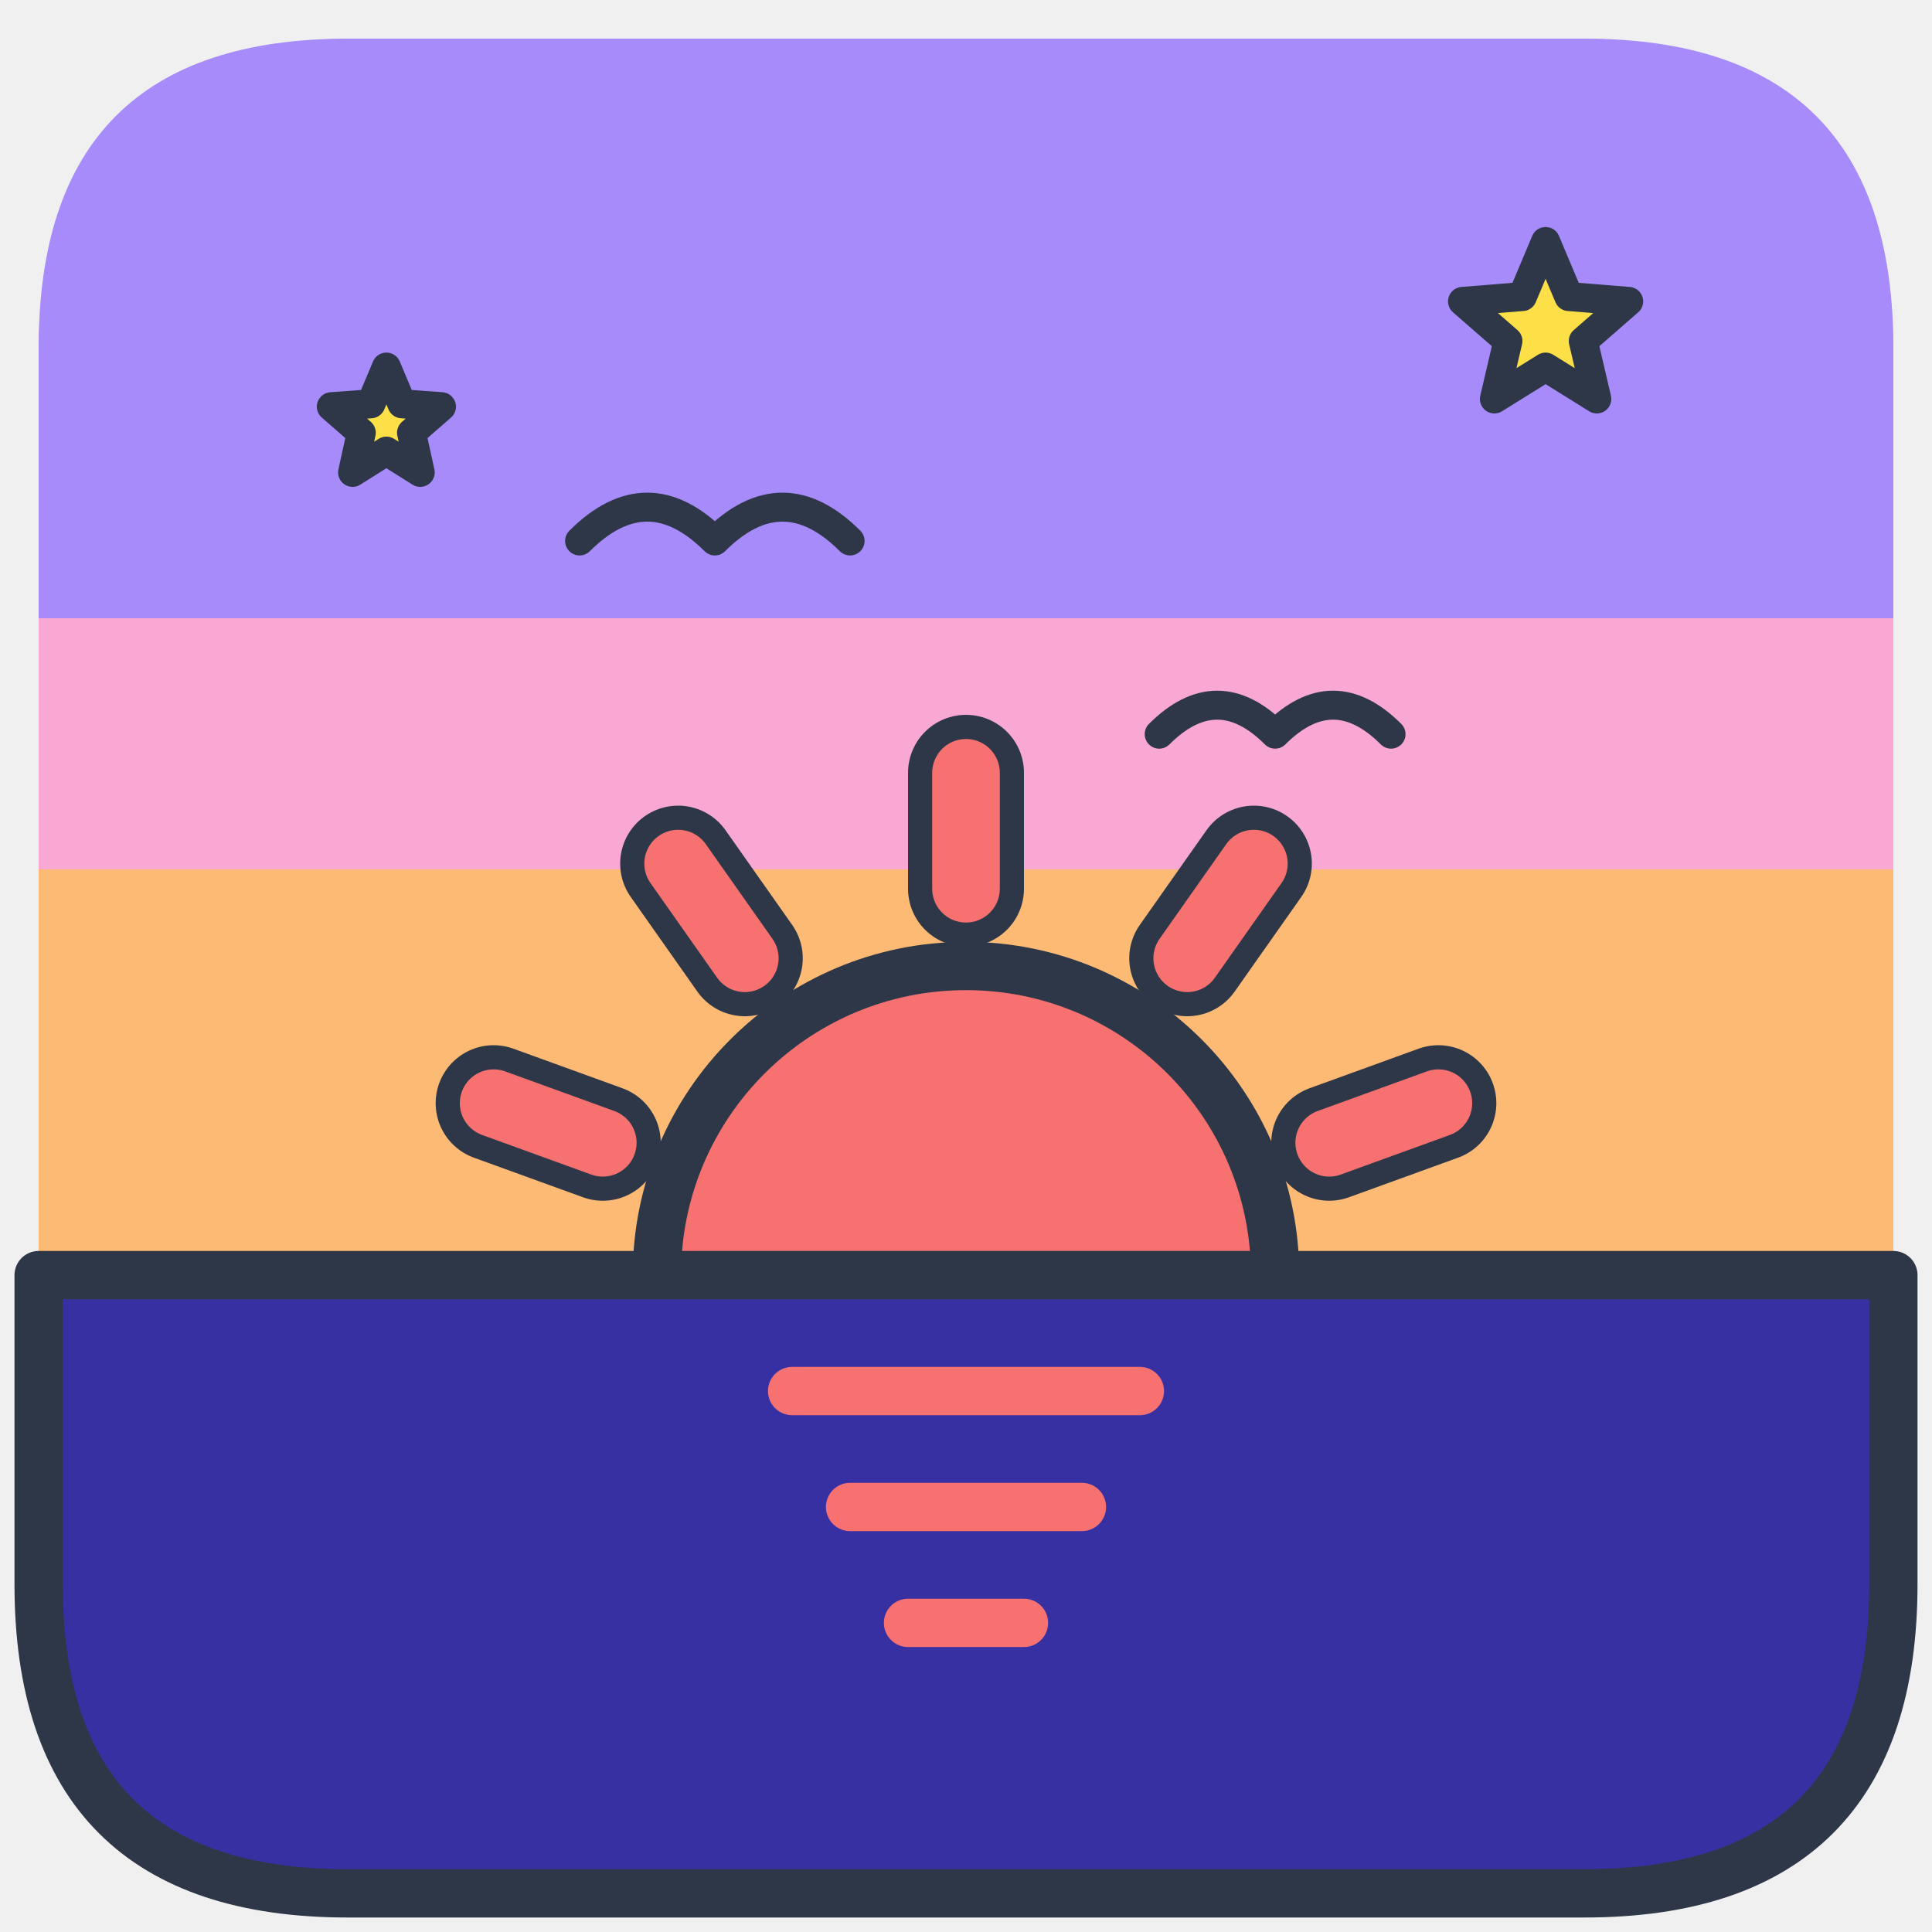
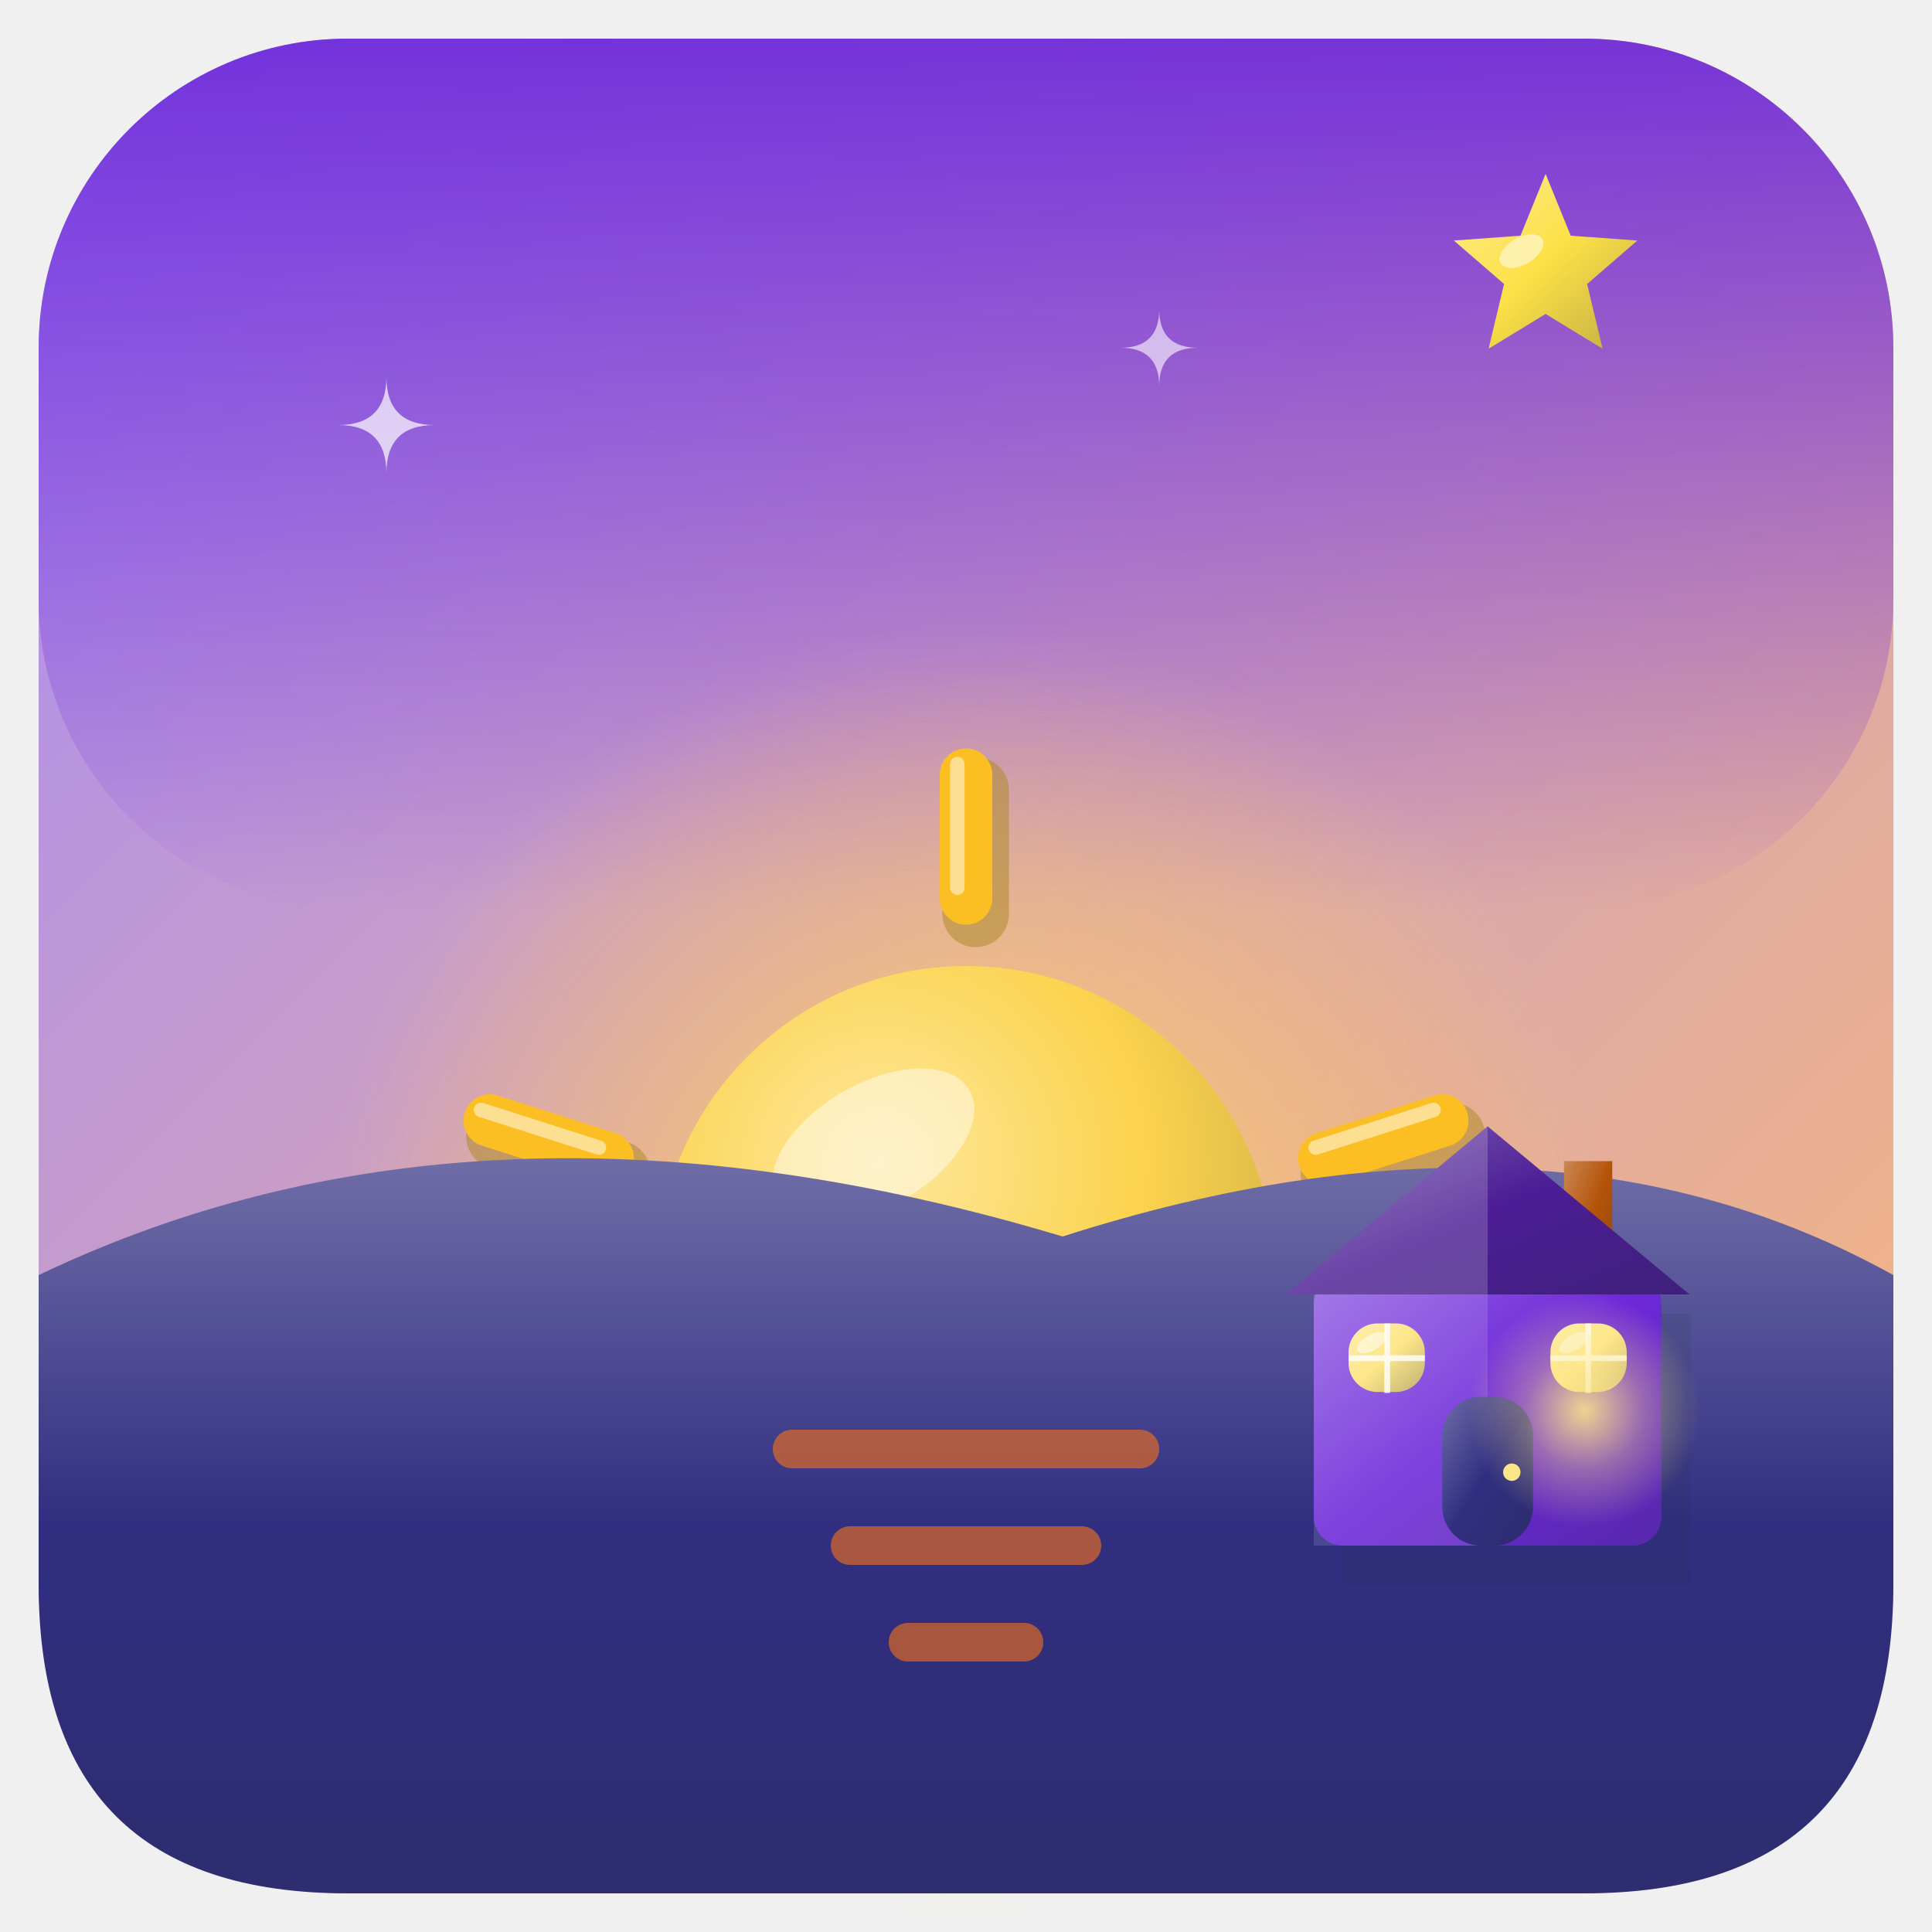
<svg xmlns="http://www.w3.org/2000/svg" viewBox="0 0 200 200" role="img" aria-label="ערב">
-   <rect x="4" y="4" width="192" height="192" rx="32" fill="#FDBA74" />
-   <g stroke="#2D3748" stroke-width="5" stroke-linejoin="round" stroke-linecap="round">
-     <path d="M4 36 Q4 4 36 4 H164 Q196 4 196 36 V64 H4Z" fill="#A78BFA" stroke="none" />
-     <rect x="4" y="64" width="192" height="26" fill="#F9A8D4" stroke="none" />
-     <polygon points="160,25 162.4,30.7 168.6,31.2 163.9,35.3 165.3,41.3 160,38 154.7,41.3 156.1,35.3 151.4,31.2 157.6,30.7" fill="#FDE047" stroke-width="3" />
-     <polygon points="40,38 41.6,41.8 45.7,42.1 42.6,44.8 43.5,48.9 40,46.7 36.5,48.9 37.4,44.8 34.3,42.1 38.4,41.8" fill="#FDE047" stroke-width="3" />
-     <path d="M60 56 q7 -7 14 0 q7 -7 14 0 M120 76 q6 -6 12 0 q6 -6 12 0" fill="none" stroke-width="3" />
-     <path d="M62.4 118.3 L51.1 114.2" fill="none" stroke-width="12" />
-     <path d="M62.4 118.3 L51.1 114.2" fill="none" stroke="#F87171" stroke-width="7" />
-     <path d="M77.1 99.2 L70.2 89.4" fill="none" stroke-width="12" />
-     <path d="M77.1 99.2 L70.2 89.4" fill="none" stroke="#F87171" stroke-width="7" />
-     <path d="M100 92 L100 80" fill="none" stroke-width="12" />
-     <path d="M100 92 L100 80" fill="none" stroke="#F87171" stroke-width="7" />
-     <path d="M122.9 99.2 L129.8 89.4" fill="none" stroke-width="12" />
-     <path d="M122.9 99.2 L129.8 89.4" fill="none" stroke="#F87171" stroke-width="7" />
-     <path d="M137.6 118.3 L148.9 114.2" fill="none" stroke-width="12" />
-     <path d="M137.6 118.3 L148.9 114.2" fill="none" stroke="#F87171" stroke-width="7" />
-     <circle cx="100" cy="132" r="32" fill="#F87171" />
-     <path d="M4 132 H196 V164 Q196 196 164 196 H36 Q4 196 4 164Z" fill="#3730A3" />
-     <path d="M82 144 H118 M88 156 H112 M94 168 H106" fill="none" stroke="#F87171" stroke-width="5" />
-   </g>
+   <defs>
+     <linearGradient id="morning-evening-opposite-g0" x1="0" y1="0" x2="1" y2="1">
+       <stop offset="0" stop-color="#A78BFA" />
+       <stop offset="1" stop-color="#FDBA74" />
+     </linearGradient>
+     <linearGradient id="morning-evening-opposite-g1" x1="0" y1="0" x2="0" y2="1">
+       <stop offset="0" stop-color="#6D28D9" stop-opacity="0.9" />
+       <stop offset="1" stop-color="#6D28D9" stop-opacity="0" />
+     </linearGradient>
+     <linearGradient id="morning-evening-opposite-g2" x1="0" y1="0" x2="1" y2="1">
+       <stop offset="0" stop-color="#feec91" />
+       <stop offset=".5" stop-color="#FDE047" />
+       <stop offset="1" stop-color="#bfad43" />
+     </linearGradient>
+     <radialGradient id="morning-evening-opposite-g3">
+       <stop offset="0" stop-color="#FB923C" stop-opacity="0.9" />
+       <stop offset="0.5" stop-color="#FB923C" stop-opacity="0.35" />
+       <stop offset="1" stop-color="#FB923C" stop-opacity="0" />
+     </radialGradient>
+     <radialGradient id="morning-evening-opposite-g4">
+       <stop offset="0" stop-color="#FDE68A" stop-opacity="0.9" />
+       <stop offset="0.5" stop-color="#FDE68A" stop-opacity="0.35" />
+       <stop offset="1" stop-color="#FDE68A" stop-opacity="0" />
+     </radialGradient>
+     <radialGradient id="morning-evening-opposite-g5" cx="0.36" cy="0.32" r="0.78">
+       <stop offset="0" stop-color="#fde79d" />
+       <stop offset=".55" stop-color="#FCD34D" />
+       <stop offset="1" stop-color="#cbae48" />
+     </radialGradient>
+     <linearGradient id="morning-evening-opposite-g6" x1="0" y1="0" x2="0" y2="1">
+       <stop offset="0" stop-color="#6f6da7" />
+       <stop offset=".5" stop-color="#312E81" />
+       <stop offset="1" stop-color="#2d2d6f" />
+     </linearGradient>
+     <linearGradient id="morning-evening-opposite-g7" x1="0" y1="0" x2="1" y2="1">
+       <stop offset="0" stop-color="#cb8753" />
+       <stop offset=".5" stop-color="#B45309" />
+       <stop offset="1" stop-color="#8a4716" />
+     </linearGradient>
+     <linearGradient id="morning-evening-opposite-g8" x1="0" y1="0" x2="1" y2="1">
+       <stop offset="0" stop-color="#9969e4" />
+       <stop offset=".5" stop-color="#6D28D9" />
+       <stop offset="1" stop-color="#5728ac" />
+     </linearGradient>
+     <linearGradient id="morning-evening-opposite-g9" x1="0" y1="0" x2="1" y2="1">
+       <stop offset="0" stop-color="#8261b5" />
+       <stop offset=".5" stop-color="#4C1D95" />
+       <stop offset="1" stop-color="#3f207b" />
+     </linearGradient>
+     <linearGradient id="morning-evening-opposite-g10" x1="0" y1="0" x2="1" y2="1">
+       <stop offset="0" stop-color="#6f6da7" />
+       <stop offset=".5" stop-color="#312E81" />
+       <stop offset="1" stop-color="#2c2d6c" />
+     </linearGradient>
+     <linearGradient id="morning-evening-opposite-g11" x1="0" y1="0" x2="1" y2="1">
+       <stop offset="0" stop-color="#feeead" />
+       <stop offset=".5" stop-color="#FDE68A" />
+       <stop offset="1" stop-color="#bfb173" />
+     </linearGradient>
+   </defs>
+   <rect x="4" y="4" width="192" height="192" rx="32" fill="url(#morning-evening-opposite-g0)" />
+   <rect x="4" y="4" width="192" height="90" rx="32" fill="url(#morning-evening-opposite-g1)" />
+   <polygon points="160,18 162.6,24.4 169.5,24.9 164.3,29.4 165.9,36.1 160,32.5 154.1,36.1 155.7,29.4 150.5,24.9 157.4,24.4" fill="url(#morning-evening-opposite-g2)" />
+   <ellipse cx="157.5" cy="26" rx="2.5" ry="1.4" fill="#fff" opacity="0.5" transform="rotate(-30 157.5 26)" />
+   <path d="M40 39 Q40 44 45 44 Q40 44 40 49 Q40 44 35 44 Q40 44 40 39Z" fill="#fff" opacity="0.7" />
+   <path d="M120 32 Q120 36 124 36 Q120 36 120 40 Q120 36 116 36 Q120 36 120 32Z" fill="#fff" opacity="0.6" />
+   <circle cx="100" cy="132" r="64" fill="url(#morning-evening-opposite-g3)" />
+   <circle cx="100" cy="132" r="67.2" fill="url(#morning-evening-opposite-g4)" />
+   <path d="M62.9 119.9 L50.7 116" fill="none" stroke="#ae8b2b" stroke-width="6.9" stroke-linecap="round" stroke-linejoin="round" opacity=".55" transform="translate(1 1.6)" />
+   <path d="M62.9 119.9 L50.7 116" fill="none" stroke="#FBBF24" stroke-width="5.44" stroke-linecap="round" stroke-linejoin="round" />
+   <path d="M62.9 119.9 L50.7 116" fill="none" stroke="#fff" stroke-width="1.5" stroke-linecap="round" stroke-linejoin="round" opacity="0.5" transform="translate(-0.9 -1.1)" />
+   <path d="M100 93 L100 80.2" fill="none" stroke="#ae8b2b" stroke-width="6.9" stroke-linecap="round" stroke-linejoin="round" opacity=".55" transform="translate(1 1.6)" />
+   <path d="M100 93 L100 80.2" fill="none" stroke="#FBBF24" stroke-width="5.44" stroke-linecap="round" stroke-linejoin="round" />
+   <path d="M100 93 L100 80.2" fill="none" stroke="#fff" stroke-width="1.5" stroke-linecap="round" stroke-linejoin="round" opacity="0.5" transform="translate(-0.9 -1.1)" />
+   <path d="M137.1 119.9 L149.3 116" fill="none" stroke="#ae8b2b" stroke-width="6.9" stroke-linecap="round" stroke-linejoin="round" opacity=".55" transform="translate(1 1.6)" />
+   <path d="M137.1 119.9 L149.3 116" fill="none" stroke="#FBBF24" stroke-width="5.44" stroke-linecap="round" stroke-linejoin="round" />
+   <path d="M137.1 119.9 L149.3 116" fill="none" stroke="#fff" stroke-width="1.5" stroke-linecap="round" stroke-linejoin="round" opacity="0.5" transform="translate(-0.9 -1.1)" />
+   <path d="M122.9 163.6 L130.5 173.9" fill="none" stroke="#ae8b2b" stroke-width="6.9" stroke-linecap="round" stroke-linejoin="round" opacity=".55" transform="translate(1 1.6)" />
+   <path d="M122.9 163.6 L130.5 173.9" fill="none" stroke="#FBBF24" stroke-width="5.44" stroke-linecap="round" stroke-linejoin="round" />
+   <path d="M122.9 163.6 L130.5 173.9" fill="none" stroke="#fff" stroke-width="1.5" stroke-linecap="round" stroke-linejoin="round" opacity="0.5" transform="translate(-0.9 -1.1)" />
+   <path d="M77.1 163.6 L69.5 173.9" fill="none" stroke="#ae8b2b" stroke-width="6.9" stroke-linecap="round" stroke-linejoin="round" opacity=".55" transform="translate(1 1.6)" />
+   <path d="M77.1 163.6 L69.5 173.9" fill="none" stroke="#FBBF24" stroke-width="5.44" stroke-linecap="round" stroke-linejoin="round" />
+   <path d="M77.1 163.6 L69.5 173.9" fill="none" stroke="#fff" stroke-width="1.5" stroke-linecap="round" stroke-linejoin="round" opacity="0.5" transform="translate(-0.9 -1.1)" />
+   <circle cx="100" cy="132" r="32" fill="url(#morning-evening-opposite-g5)" />
+   <ellipse cx="90.4" cy="118.6" rx="11.5" ry="6.4" fill="#fff" opacity="0.45" transform="rotate(-30 90.4 118.6)" />
+   <path d="M4 132 Q50 110 110 128 Q160 112 196 132 V164 Q196 196 164 196 H36 Q4 196 4 164Z" fill="url(#morning-evening-opposite-g6)" />
+   <rect x="139" y="136" width="36" height="28" fill="#1E293B" opacity=".12" />
+   <rect x="161.9" y="120.2" width="5" height="14" fill="url(#morning-evening-opposite-g7)" />
+   <rect x="136" y="132" width="36" height="28" rx="3" fill="url(#morning-evening-opposite-g8)" />
+   <rect x="136" y="132" width="18" height="28" fill="#fff" opacity=".12" />
+   <polygon points="133.1,134 154,116.6 174.9,134" fill="url(#morning-evening-opposite-g9)" />
+   <polygon points="133.1,134 154,116.6 154,134" fill="#fff" opacity=".18" />
+   <rect x="149.3" y="144.6" width="9.4" height="15.4" rx="4" fill="url(#morning-evening-opposite-g10)" />
+   <circle cx="156.5" cy="152.4" r="0.9" fill="#FDE68A" />
+   <rect x="139.6" y="137" width="7.9" height="7.1" rx="3" fill="url(#morning-evening-opposite-g11)" />
+   <path d="M143.6 137 V144.2 M139.6 140.6 H147.5" stroke="#fff" stroke-width="0.6" opacity=".8" />
+   <ellipse cx="142" cy="139" rx="1.7" ry="0.8" fill="#fff" opacity="0.5" transform="rotate(-30 142 139)" />
+   <rect x="160.5" y="137" width="7.9" height="7.1" rx="3" fill="url(#morning-evening-opposite-g11)" />
+   <path d="M164.4 137 V144.2 M160.5 140.6 H168.4" stroke="#fff" stroke-width="0.6" opacity=".8" />
+   <ellipse cx="162.9" cy="139" rx="1.7" ry="0.8" fill="#fff" opacity="0.5" transform="rotate(-30 162.9 139)" />
+   <circle cx="164" cy="146" r="12" fill="url(#morning-evening-opposite-g4)" />
+   <path d="M82 150 H118 M88 160 H112 M94 170 H106" fill="none" stroke="#F97316" stroke-width="4" stroke-linecap="round" stroke-linejoin="round" opacity="0.6" />
</svg>
